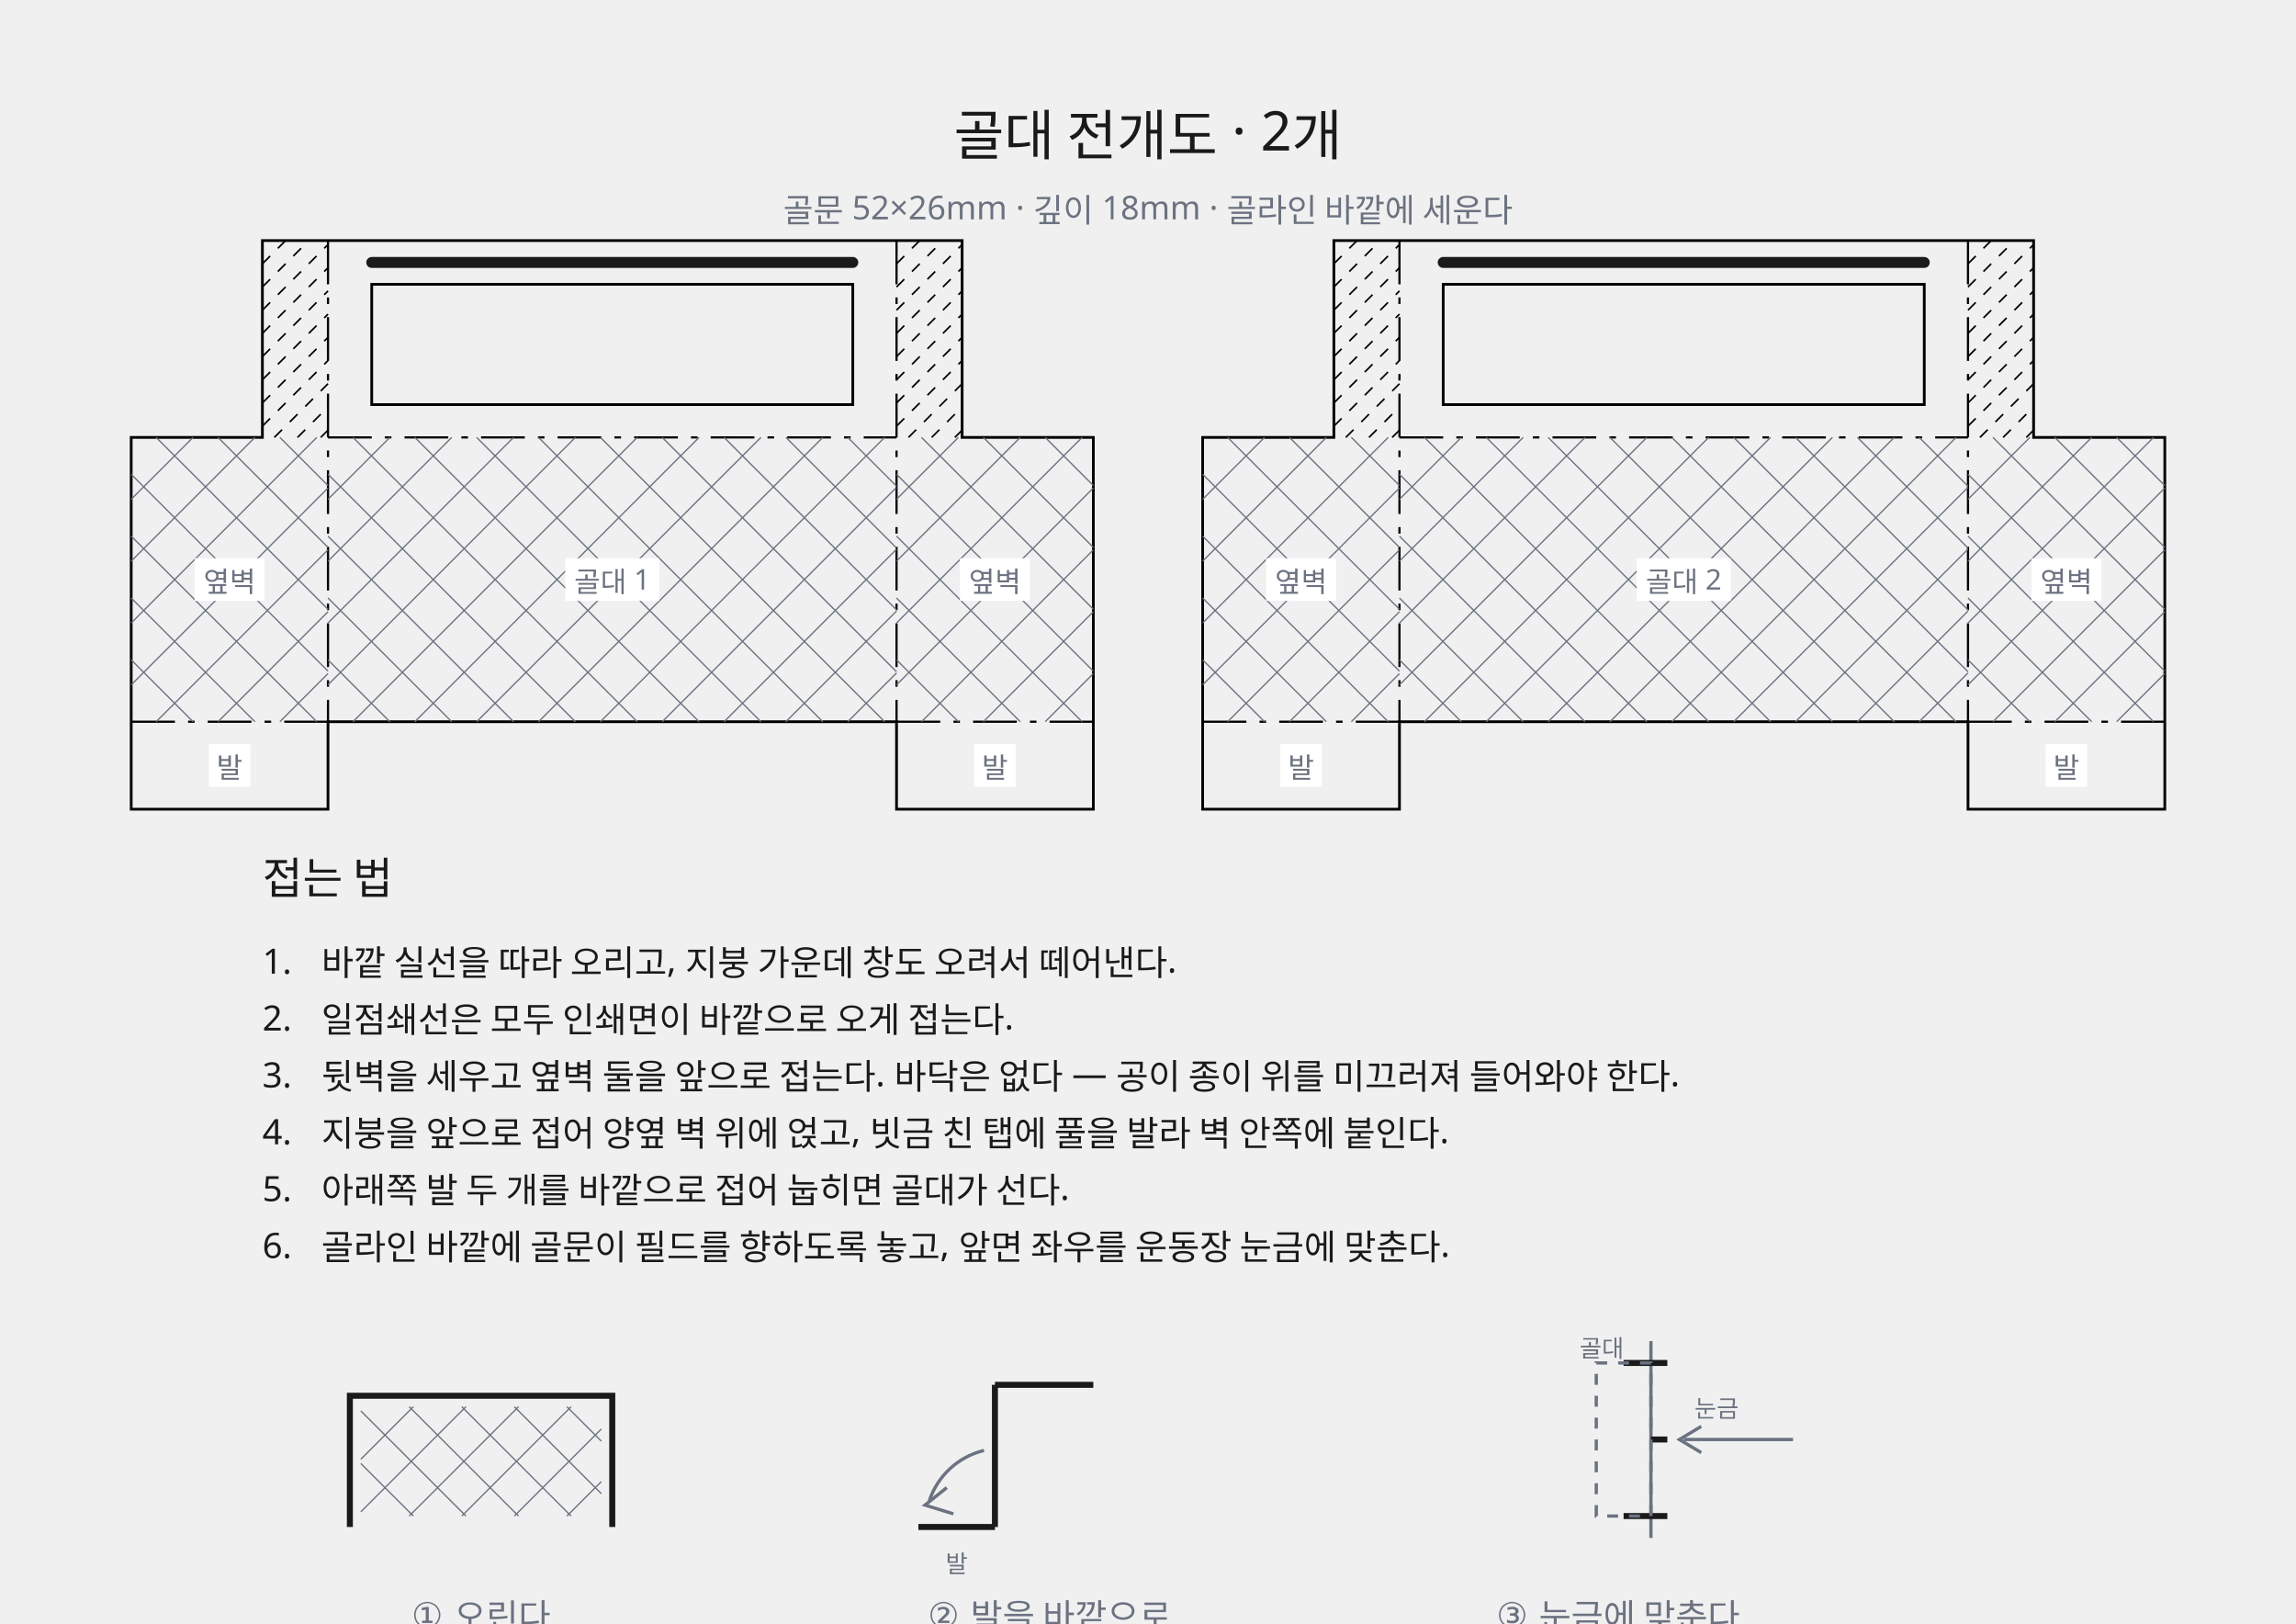
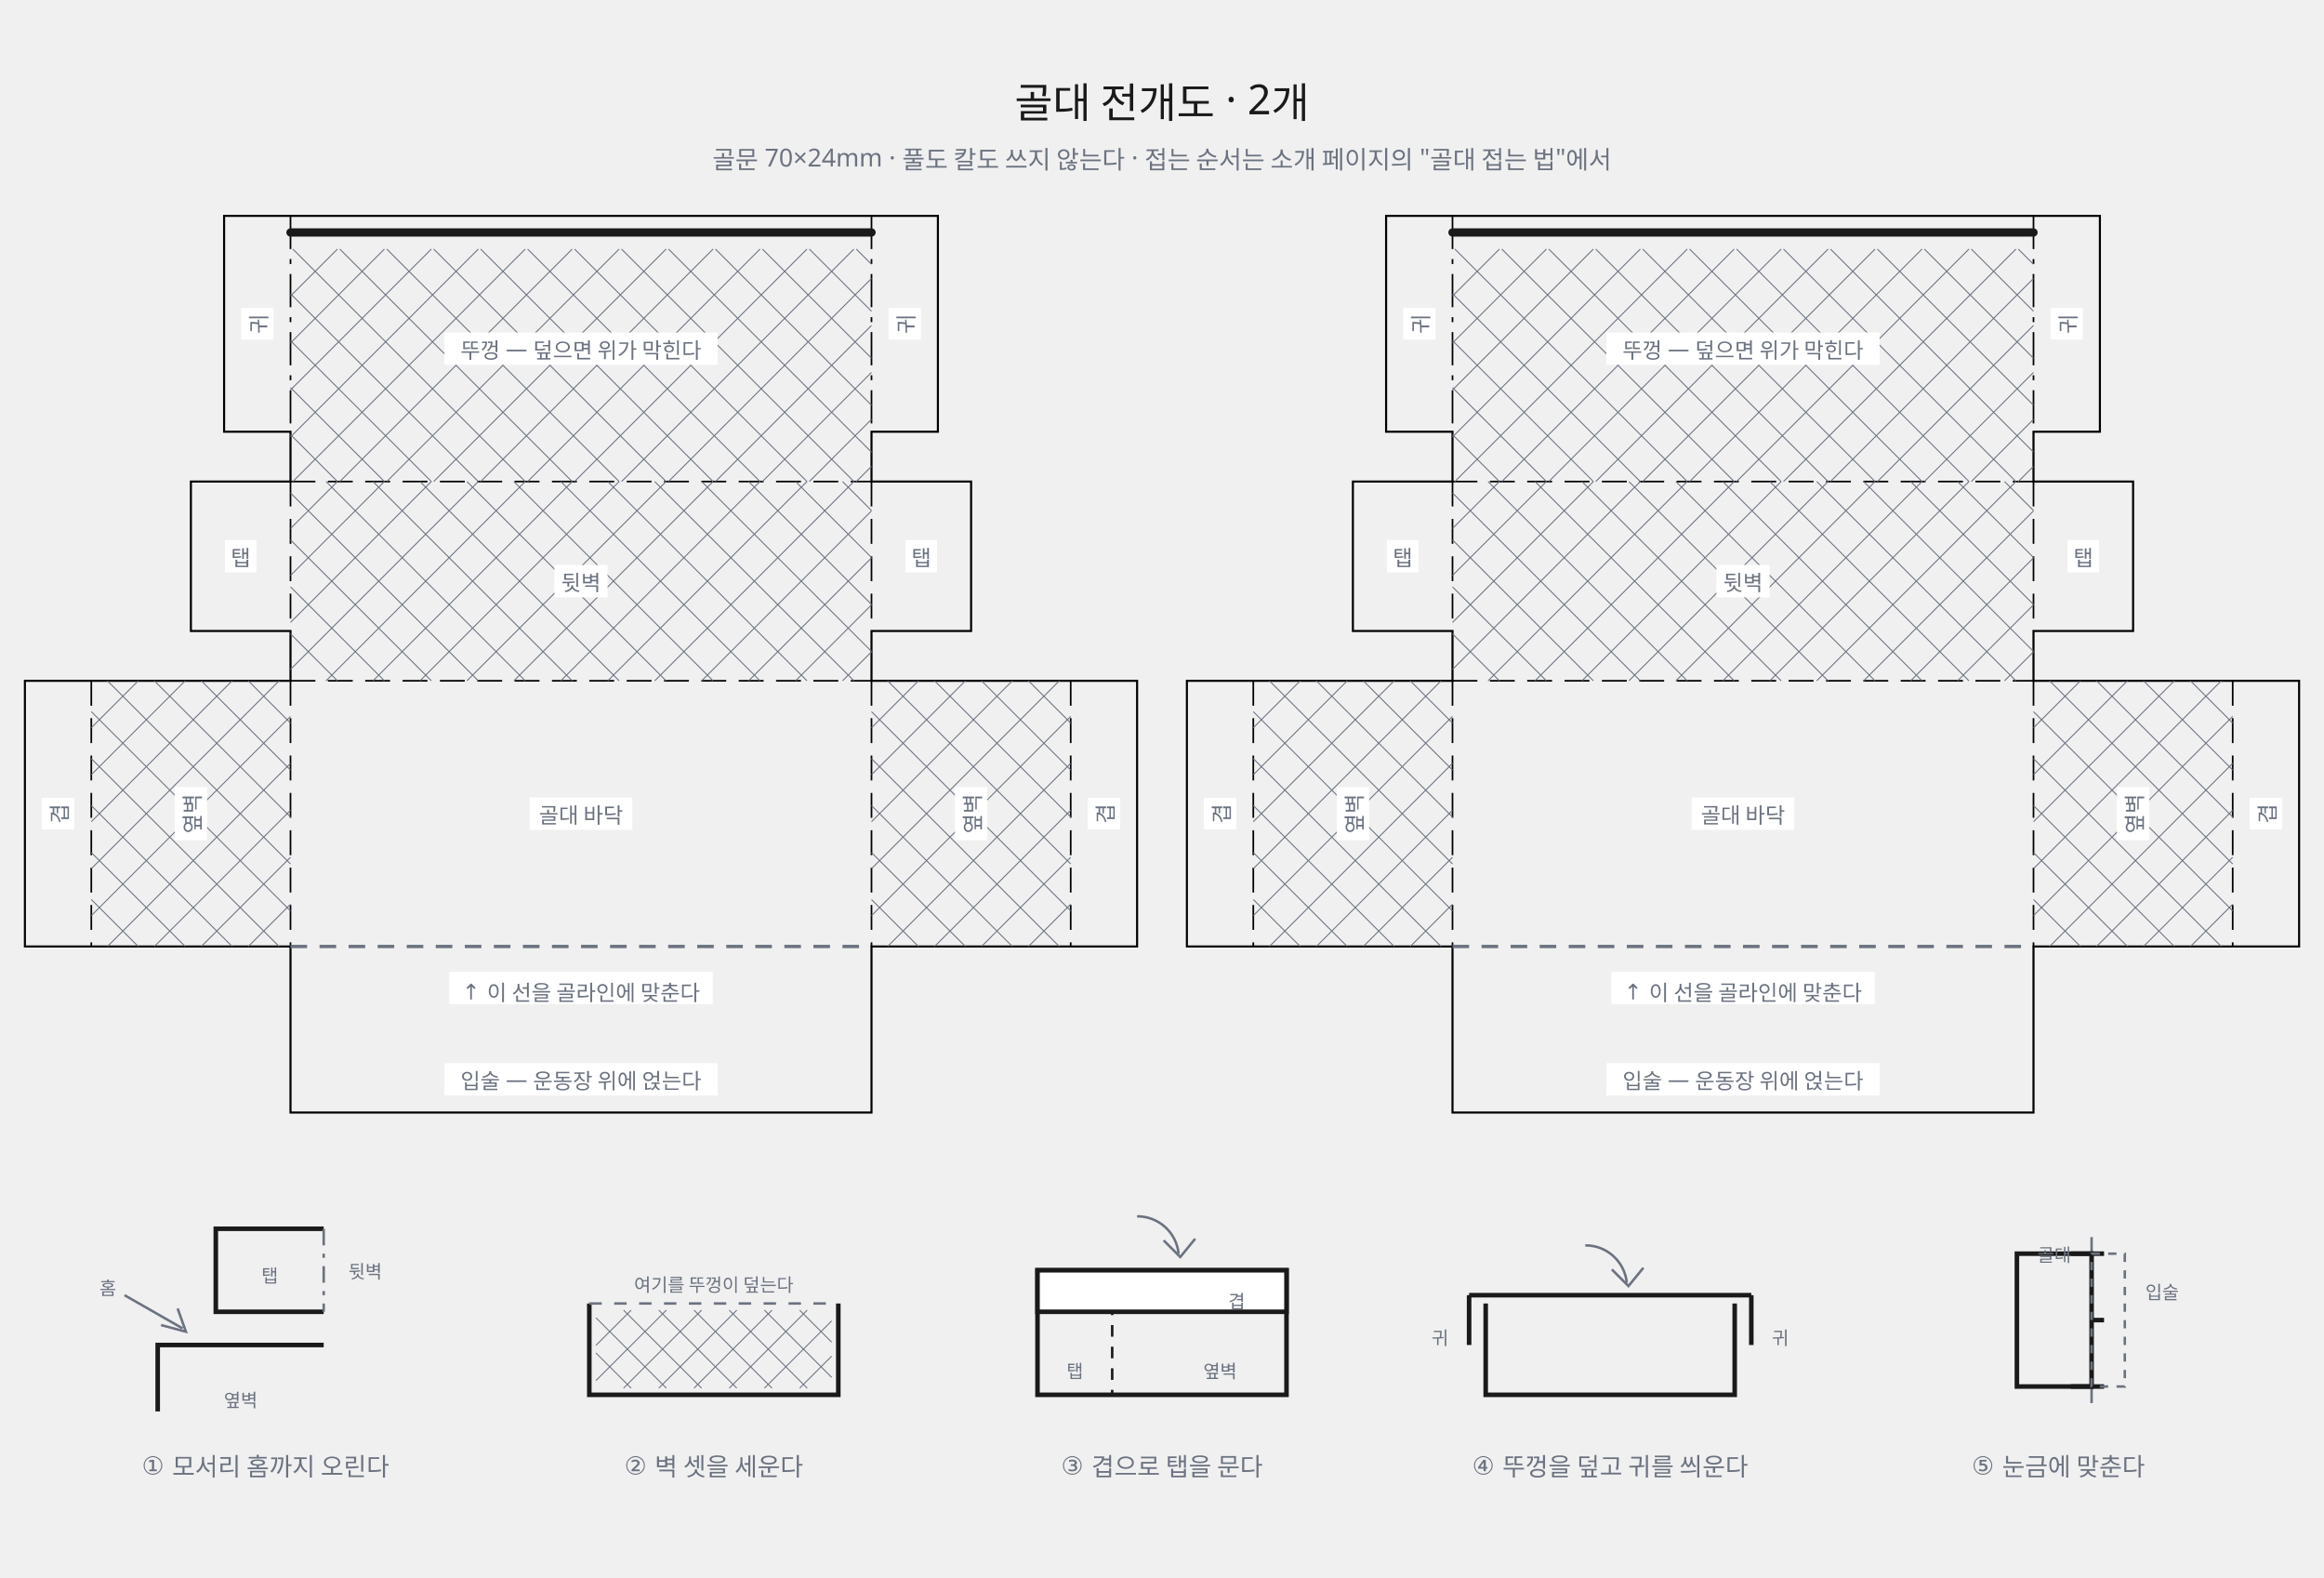
- <svg xmlns="http://www.w3.org/2000/svg" width="210mm" height="148.5mm" viewBox="0 0 210 148.5" font-family="Noto Sans KR">
+ <svg xmlns="http://www.w3.org/2000/svg" width="280mm" height="190mm" viewBox="0 0 280 190" font-family="Noto Sans KR">
  <g id="pc-cut" fill="none" stroke="#000000" stroke-width="0.25" stroke-linecap="butt">
-     <path d="M 24 22 H 88 V 40 H 100 V 74 H 82 V 66 H 30 V 74 H 12 V 40 H 24 Z" />
-     <path d="M 122 22 H 186 V 40 H 198 V 74 H 180 V 66 H 128 V 74 H 110 V 40 H 122 Z" />
-     <rect x="34" y="26" width="44" height="11" />
-     <rect x="132" y="26" width="44" height="11" />
+     <path d="M 27 26 H 113 V 52 H 105 V 58 H 117 V 76 H 105 V 82 H 137 V 114 H 105 V 134 H 35 V 114 H 3 V 82 H 35 V 76 H 23 V 58 H 35 V 52 H 27 Z" />
+     <path d="M 167 26 H 253 V 52 H 245 V 58 H 257 V 76 H 245 V 82 H 277 V 114 H 245 V 134 H 175 V 114 H 143 V 82 H 175 V 76 H 163 V 58 H 175 V 52 H 167 Z" />
+   </g>
+   <g id="pc-fold-valley" fill="none" stroke="#000000" stroke-width="0.2" stroke-dasharray="3 1.5" stroke-linecap="butt">
+     <line x1="35" y1="58" x2="105" y2="58" />
+     <line x1="35" y1="82" x2="105" y2="82" />
+     <line x1="35" y1="82" x2="35" y2="114" />
+     <line x1="105" y1="82" x2="105" y2="114" />
+     <line x1="11" y1="82" x2="11" y2="114" />
+     <line x1="129" y1="82" x2="129" y2="114" />
+     <line x1="35" y1="58" x2="35" y2="76" />
+     <line x1="105" y1="58" x2="105" y2="76" />
+     <line x1="175" y1="58" x2="245" y2="58" />
+     <line x1="175" y1="82" x2="245" y2="82" />
+     <line x1="175" y1="82" x2="175" y2="114" />
+     <line x1="245" y1="82" x2="245" y2="114" />
+     <line x1="151" y1="82" x2="151" y2="114" />
+     <line x1="269" y1="82" x2="269" y2="114" />
+     <line x1="175" y1="58" x2="175" y2="76" />
+     <line x1="245" y1="58" x2="245" y2="76" />
  </g>
  <g id="pc-fold-mountain" fill="none" stroke="#000000" stroke-width="0.2" stroke-dasharray="4 1.2 0.6 1.2" stroke-linecap="butt">
-     <line x1="30" y1="22" x2="30" y2="66" />
-     <line x1="82" y1="22" x2="82" y2="66" />
-     <line x1="30" y1="40" x2="82" y2="40" />
-     <line x1="12" y1="66" x2="30" y2="66" />
-     <line x1="82" y1="66" x2="100" y2="66" />
-     <line x1="128" y1="22" x2="128" y2="66" />
-     <line x1="180" y1="22" x2="180" y2="66" />
-     <line x1="128" y1="40" x2="180" y2="40" />
-     <line x1="110" y1="66" x2="128" y2="66" />
-     <line x1="180" y1="66" x2="198" y2="66" />
-   </g>
-   <g id="pc-glue" fill="none" stroke="#000000" stroke-width="0.15" stroke-dasharray="1 1" stroke-linecap="butt">
-     <line x1="24" y1="24.121" x2="26.121" y2="22" />
-     <line x1="24" y1="26.243" x2="28.243" y2="22" />
-     <line x1="24" y1="28.364" x2="30" y2="22.364" />
-     <line x1="24" y1="30.485" x2="30" y2="24.485" />
-     <line x1="24" y1="32.607" x2="30" y2="26.607" />
-     <line x1="24" y1="34.728" x2="30" y2="28.728" />
-     <line x1="24" y1="36.849" x2="30" y2="30.849" />
-     <line x1="24" y1="38.971" x2="30" y2="32.971" />
-     <line x1="25.092" y1="40" x2="30" y2="35.092" />
-     <line x1="27.213" y1="40" x2="30" y2="37.213" />
-     <line x1="29.335" y1="40" x2="30" y2="39.335" />
-     <line x1="82" y1="24.121" x2="84.121" y2="22" />
-     <line x1="82" y1="26.243" x2="86.243" y2="22" />
-     <line x1="82" y1="28.364" x2="88" y2="22.364" />
-     <line x1="82" y1="30.485" x2="88" y2="24.485" />
-     <line x1="82" y1="32.607" x2="88" y2="26.607" />
-     <line x1="82" y1="34.728" x2="88" y2="28.728" />
-     <line x1="82" y1="36.849" x2="88" y2="30.849" />
-     <line x1="82" y1="38.971" x2="88" y2="32.971" />
-     <line x1="83.092" y1="40" x2="88" y2="35.092" />
-     <line x1="85.213" y1="40" x2="88" y2="37.213" />
-     <line x1="87.335" y1="40" x2="88" y2="39.335" />
-     <line x1="122" y1="24.121" x2="124.121" y2="22" />
-     <line x1="122" y1="26.243" x2="126.243" y2="22" />
-     <line x1="122" y1="28.364" x2="128" y2="22.364" />
-     <line x1="122" y1="30.485" x2="128" y2="24.485" />
-     <line x1="122" y1="32.607" x2="128" y2="26.607" />
-     <line x1="122" y1="34.728" x2="128" y2="28.728" />
-     <line x1="122" y1="36.849" x2="128" y2="30.849" />
-     <line x1="122" y1="38.971" x2="128" y2="32.971" />
-     <line x1="123.092" y1="40" x2="128" y2="35.092" />
-     <line x1="125.213" y1="40" x2="128" y2="37.213" />
-     <line x1="127.335" y1="40" x2="128" y2="39.335" />
-     <line x1="180" y1="24.121" x2="182.121" y2="22" />
-     <line x1="180" y1="26.243" x2="184.243" y2="22" />
-     <line x1="180" y1="28.364" x2="186" y2="22.364" />
-     <line x1="180" y1="30.485" x2="186" y2="24.485" />
-     <line x1="180" y1="32.607" x2="186" y2="26.607" />
-     <line x1="180" y1="34.728" x2="186" y2="28.728" />
-     <line x1="180" y1="36.849" x2="186" y2="30.849" />
-     <line x1="180" y1="38.971" x2="186" y2="32.971" />
-     <line x1="181.092" y1="40" x2="186" y2="35.092" />
-     <line x1="183.213" y1="40" x2="186" y2="37.213" />
-     <line x1="185.335" y1="40" x2="186" y2="39.335" />
+     <line x1="35" y1="26" x2="35" y2="52" />
+     <line x1="105" y1="26" x2="105" y2="52" />
+     <line x1="175" y1="26" x2="175" y2="52" />
+     <line x1="245" y1="26" x2="245" y2="52" />
  </g>
  <g id="pc-art" fill="#1a1a1a" stroke="none">
-     <text x="105" y="12" font-size="5" dominant-baseline="central" text-anchor="middle">골대 전개도 · 2개</text>
-     <text x="105" y="19" font-size="3" dominant-baseline="central" fill="#6b7280" text-anchor="middle">골문 52×26mm · 깊이 18mm · 골라인 바깥에 세운다</text>
+     <text x="140" y="12" font-size="5" dominant-baseline="central" text-anchor="middle">골대 전개도 · 2개</text>
+     <text x="140" y="19" font-size="3" dominant-baseline="central" fill="#6b7280" text-anchor="middle">골문 70×24mm · 풀도 칼도 쓰지 않는다 · 접는 순서는 소개 페이지의 "골대 접는 법"에서</text>
    <g stroke="#6b7280" stroke-width="0.12" fill="none">
-       <line x1="30" y1="45.657" x2="35.657" y2="40" />
-       <line x1="30" y1="51.314" x2="41.314" y2="40" />
-       <line x1="30" y1="56.971" x2="46.971" y2="40" />
-       <line x1="30" y1="62.627" x2="52.627" y2="40" />
-       <line x1="32.284" y1="66" x2="58.284" y2="40" />
-       <line x1="37.941" y1="66" x2="63.941" y2="40" />
-       <line x1="43.598" y1="66" x2="69.598" y2="40" />
-       <line x1="49.255" y1="66" x2="75.255" y2="40" />
-       <line x1="54.912" y1="66" x2="80.912" y2="40" />
-       <line x1="60.569" y1="66" x2="82" y2="44.569" />
-       <line x1="66.225" y1="66" x2="82" y2="50.225" />
-       <line x1="71.882" y1="66" x2="82" y2="55.882" />
-       <line x1="77.539" y1="66" x2="82" y2="61.539" />
-       <line x1="30" y1="60.343" x2="35.657" y2="66" />
-       <line x1="30" y1="54.686" x2="41.314" y2="66" />
-       <line x1="30" y1="49.029" x2="46.971" y2="66" />
-       <line x1="30" y1="43.373" x2="52.627" y2="66" />
-       <line x1="32.284" y1="40" x2="58.284" y2="66" />
-       <line x1="37.941" y1="40" x2="63.941" y2="66" />
-       <line x1="43.598" y1="40" x2="69.598" y2="66" />
-       <line x1="49.255" y1="40" x2="75.255" y2="66" />
-       <line x1="54.912" y1="40" x2="80.912" y2="66" />
-       <line x1="60.569" y1="40" x2="82" y2="61.431" />
-       <line x1="66.225" y1="40" x2="82" y2="55.775" />
-       <line x1="71.882" y1="40" x2="82" y2="50.118" />
-       <line x1="77.539" y1="40" x2="82" y2="44.461" />
-       <line x1="12" y1="45.657" x2="17.657" y2="40" />
-       <line x1="12" y1="51.314" x2="23.314" y2="40" />
-       <line x1="12" y1="56.971" x2="28.971" y2="40" />
-       <line x1="12" y1="62.627" x2="30" y2="44.627" />
-       <line x1="14.284" y1="66" x2="30" y2="50.284" />
-       <line x1="19.941" y1="66" x2="30" y2="55.941" />
-       <line x1="25.598" y1="66" x2="30" y2="61.598" />
-       <line x1="12" y1="60.343" x2="17.657" y2="66" />
-       <line x1="12" y1="54.686" x2="23.314" y2="66" />
-       <line x1="12" y1="49.029" x2="28.971" y2="66" />
-       <line x1="12" y1="43.373" x2="30" y2="61.373" />
-       <line x1="14.284" y1="40" x2="30" y2="55.716" />
-       <line x1="19.941" y1="40" x2="30" y2="50.059" />
-       <line x1="25.598" y1="40" x2="30" y2="44.402" />
-       <line x1="82" y1="45.657" x2="87.657" y2="40" />
-       <line x1="82" y1="51.314" x2="93.314" y2="40" />
-       <line x1="82" y1="56.971" x2="98.971" y2="40" />
-       <line x1="82" y1="62.627" x2="100" y2="44.627" />
-       <line x1="84.284" y1="66" x2="100" y2="50.284" />
-       <line x1="89.941" y1="66" x2="100" y2="55.941" />
-       <line x1="95.598" y1="66" x2="100" y2="61.598" />
-       <line x1="82" y1="60.343" x2="87.657" y2="66" />
-       <line x1="82" y1="54.686" x2="93.314" y2="66" />
-       <line x1="82" y1="49.029" x2="98.971" y2="66" />
-       <line x1="82" y1="43.373" x2="100" y2="61.373" />
-       <line x1="84.284" y1="40" x2="100" y2="55.716" />
-       <line x1="89.941" y1="40" x2="100" y2="50.059" />
-       <line x1="95.598" y1="40" x2="100" y2="44.402" />
+       <line x1="35" y1="35.657" x2="40.657" y2="30" />
+       <line x1="35" y1="41.314" x2="46.314" y2="30" />
+       <line x1="35" y1="46.971" x2="51.971" y2="30" />
+       <line x1="35" y1="52.627" x2="57.627" y2="30" />
+       <line x1="35.284" y1="58" x2="63.284" y2="30" />
+       <line x1="40.941" y1="58" x2="68.941" y2="30" />
+       <line x1="46.598" y1="58" x2="74.598" y2="30" />
+       <line x1="52.255" y1="58" x2="80.255" y2="30" />
+       <line x1="57.912" y1="58" x2="85.912" y2="30" />
+       <line x1="63.569" y1="58" x2="91.569" y2="30" />
+       <line x1="69.225" y1="58" x2="97.225" y2="30" />
+       <line x1="74.882" y1="58" x2="102.882" y2="30" />
+       <line x1="80.539" y1="58" x2="105" y2="33.539" />
+       <line x1="86.196" y1="58" x2="105" y2="39.196" />
+       <line x1="91.853" y1="58" x2="105" y2="44.853" />
+       <line x1="97.51" y1="58" x2="105" y2="50.51" />
+       <line x1="103.167" y1="58" x2="105" y2="56.167" />
+       <line x1="35" y1="52.343" x2="40.657" y2="58" />
+       <line x1="35" y1="46.686" x2="46.314" y2="58" />
+       <line x1="35" y1="41.029" x2="51.971" y2="58" />
+       <line x1="35" y1="35.373" x2="57.627" y2="58" />
+       <line x1="35.284" y1="30" x2="63.284" y2="58" />
+       <line x1="40.941" y1="30" x2="68.941" y2="58" />
+       <line x1="46.598" y1="30" x2="74.598" y2="58" />
+       <line x1="52.255" y1="30" x2="80.255" y2="58" />
+       <line x1="57.912" y1="30" x2="85.912" y2="58" />
+       <line x1="63.569" y1="30" x2="91.569" y2="58" />
+       <line x1="69.225" y1="30" x2="97.225" y2="58" />
+       <line x1="74.882" y1="30" x2="102.882" y2="58" />
+       <line x1="80.539" y1="30" x2="105" y2="54.461" />
+       <line x1="86.196" y1="30" x2="105" y2="48.804" />
+       <line x1="91.853" y1="30" x2="105" y2="43.147" />
+       <line x1="97.51" y1="30" x2="105" y2="37.49" />
+       <line x1="103.167" y1="30" x2="105" y2="31.833" />
+       <line x1="35" y1="63.657" x2="40.657" y2="58" />
+       <line x1="35" y1="69.314" x2="46.314" y2="58" />
+       <line x1="35" y1="74.971" x2="51.971" y2="58" />
+       <line x1="35" y1="80.627" x2="57.627" y2="58" />
+       <line x1="39.284" y1="82" x2="63.284" y2="58" />
+       <line x1="44.941" y1="82" x2="68.941" y2="58" />
+       <line x1="50.598" y1="82" x2="74.598" y2="58" />
+       <line x1="56.255" y1="82" x2="80.255" y2="58" />
+       <line x1="61.912" y1="82" x2="85.912" y2="58" />
+       <line x1="67.569" y1="82" x2="91.569" y2="58" />
+       <line x1="73.225" y1="82" x2="97.225" y2="58" />
+       <line x1="78.882" y1="82" x2="102.882" y2="58" />
+       <line x1="84.539" y1="82" x2="105" y2="61.539" />
+       <line x1="90.196" y1="82" x2="105" y2="67.196" />
+       <line x1="95.853" y1="82" x2="105" y2="72.853" />
+       <line x1="101.51" y1="82" x2="105" y2="78.51" />
+       <line x1="35" y1="76.343" x2="40.657" y2="82" />
+       <line x1="35" y1="70.686" x2="46.314" y2="82" />
+       <line x1="35" y1="65.029" x2="51.971" y2="82" />
+       <line x1="35" y1="59.373" x2="57.627" y2="82" />
+       <line x1="39.284" y1="58" x2="63.284" y2="82" />
+       <line x1="44.941" y1="58" x2="68.941" y2="82" />
+       <line x1="50.598" y1="58" x2="74.598" y2="82" />
+       <line x1="56.255" y1="58" x2="80.255" y2="82" />
+       <line x1="61.912" y1="58" x2="85.912" y2="82" />
+       <line x1="67.569" y1="58" x2="91.569" y2="82" />
+       <line x1="73.225" y1="58" x2="97.225" y2="82" />
+       <line x1="78.882" y1="58" x2="102.882" y2="82" />
+       <line x1="84.539" y1="58" x2="105" y2="78.461" />
+       <line x1="90.196" y1="58" x2="105" y2="72.804" />
+       <line x1="95.853" y1="58" x2="105" y2="67.147" />
+       <line x1="101.51" y1="58" x2="105" y2="61.49" />
+       <line x1="11" y1="87.657" x2="16.657" y2="82" />
+       <line x1="11" y1="93.314" x2="22.314" y2="82" />
+       <line x1="11" y1="98.971" x2="27.971" y2="82" />
+       <line x1="11" y1="104.627" x2="33.627" y2="82" />
+       <line x1="11" y1="110.284" x2="35" y2="86.284" />
+       <line x1="12.941" y1="114" x2="35" y2="91.941" />
+       <line x1="18.598" y1="114" x2="35" y2="97.598" />
+       <line x1="24.255" y1="114" x2="35" y2="103.255" />
+       <line x1="29.912" y1="114" x2="35" y2="108.912" />
+       <line x1="11" y1="108.343" x2="16.657" y2="114" />
+       <line x1="11" y1="102.686" x2="22.314" y2="114" />
+       <line x1="11" y1="97.029" x2="27.971" y2="114" />
+       <line x1="11" y1="91.373" x2="33.627" y2="114" />
+       <line x1="11" y1="85.716" x2="35" y2="109.716" />
+       <line x1="12.941" y1="82" x2="35" y2="104.059" />
+       <line x1="18.598" y1="82" x2="35" y2="98.402" />
+       <line x1="24.255" y1="82" x2="35" y2="92.745" />
+       <line x1="29.912" y1="82" x2="35" y2="87.088" />
+       <line x1="105" y1="87.657" x2="110.657" y2="82" />
+       <line x1="105" y1="93.314" x2="116.314" y2="82" />
+       <line x1="105" y1="98.971" x2="121.971" y2="82" />
+       <line x1="105" y1="104.627" x2="127.627" y2="82" />
+       <line x1="105" y1="110.284" x2="129" y2="86.284" />
+       <line x1="106.941" y1="114" x2="129" y2="91.941" />
+       <line x1="112.598" y1="114" x2="129" y2="97.598" />
+       <line x1="118.255" y1="114" x2="129" y2="103.255" />
+       <line x1="123.912" y1="114" x2="129" y2="108.912" />
+       <line x1="105" y1="108.343" x2="110.657" y2="114" />
+       <line x1="105" y1="102.686" x2="116.314" y2="114" />
+       <line x1="105" y1="97.029" x2="121.971" y2="114" />
+       <line x1="105" y1="91.373" x2="127.627" y2="114" />
+       <line x1="105" y1="85.716" x2="129" y2="109.716" />
+       <line x1="106.941" y1="82" x2="129" y2="104.059" />
+       <line x1="112.598" y1="82" x2="129" y2="98.402" />
+       <line x1="118.255" y1="82" x2="129" y2="92.745" />
+       <line x1="123.912" y1="82" x2="129" y2="87.088" />
    </g>
    <g stroke="#6b7280" stroke-width="0.12" fill="none">
-       <line x1="128" y1="45.657" x2="133.657" y2="40" />
-       <line x1="128" y1="51.314" x2="139.314" y2="40" />
-       <line x1="128" y1="56.971" x2="144.971" y2="40" />
-       <line x1="128" y1="62.627" x2="150.627" y2="40" />
-       <line x1="130.284" y1="66" x2="156.284" y2="40" />
-       <line x1="135.941" y1="66" x2="161.941" y2="40" />
-       <line x1="141.598" y1="66" x2="167.598" y2="40" />
-       <line x1="147.255" y1="66" x2="173.255" y2="40" />
-       <line x1="152.912" y1="66" x2="178.912" y2="40" />
-       <line x1="158.569" y1="66" x2="180" y2="44.569" />
-       <line x1="164.225" y1="66" x2="180" y2="50.225" />
-       <line x1="169.882" y1="66" x2="180" y2="55.882" />
-       <line x1="175.539" y1="66" x2="180" y2="61.539" />
-       <line x1="128" y1="60.343" x2="133.657" y2="66" />
-       <line x1="128" y1="54.686" x2="139.314" y2="66" />
-       <line x1="128" y1="49.029" x2="144.971" y2="66" />
-       <line x1="128" y1="43.373" x2="150.627" y2="66" />
-       <line x1="130.284" y1="40" x2="156.284" y2="66" />
-       <line x1="135.941" y1="40" x2="161.941" y2="66" />
-       <line x1="141.598" y1="40" x2="167.598" y2="66" />
-       <line x1="147.255" y1="40" x2="173.255" y2="66" />
-       <line x1="152.912" y1="40" x2="178.912" y2="66" />
-       <line x1="158.569" y1="40" x2="180" y2="61.431" />
-       <line x1="164.225" y1="40" x2="180" y2="55.775" />
-       <line x1="169.882" y1="40" x2="180" y2="50.118" />
-       <line x1="175.539" y1="40" x2="180" y2="44.461" />
-       <line x1="110" y1="45.657" x2="115.657" y2="40" />
-       <line x1="110" y1="51.314" x2="121.314" y2="40" />
-       <line x1="110" y1="56.971" x2="126.971" y2="40" />
-       <line x1="110" y1="62.627" x2="128" y2="44.627" />
-       <line x1="112.284" y1="66" x2="128" y2="50.284" />
-       <line x1="117.941" y1="66" x2="128" y2="55.941" />
-       <line x1="123.598" y1="66" x2="128" y2="61.598" />
-       <line x1="110" y1="60.343" x2="115.657" y2="66" />
-       <line x1="110" y1="54.686" x2="121.314" y2="66" />
-       <line x1="110" y1="49.029" x2="126.971" y2="66" />
-       <line x1="110" y1="43.373" x2="128" y2="61.373" />
-       <line x1="112.284" y1="40" x2="128" y2="55.716" />
-       <line x1="117.941" y1="40" x2="128" y2="50.059" />
-       <line x1="123.598" y1="40" x2="128" y2="44.402" />
-       <line x1="180" y1="45.657" x2="185.657" y2="40" />
-       <line x1="180" y1="51.314" x2="191.314" y2="40" />
-       <line x1="180" y1="56.971" x2="196.971" y2="40" />
-       <line x1="180" y1="62.627" x2="198" y2="44.627" />
-       <line x1="182.284" y1="66" x2="198" y2="50.284" />
-       <line x1="187.941" y1="66" x2="198" y2="55.941" />
-       <line x1="193.598" y1="66" x2="198" y2="61.598" />
-       <line x1="180" y1="60.343" x2="185.657" y2="66" />
-       <line x1="180" y1="54.686" x2="191.314" y2="66" />
-       <line x1="180" y1="49.029" x2="196.971" y2="66" />
-       <line x1="180" y1="43.373" x2="198" y2="61.373" />
-       <line x1="182.284" y1="40" x2="198" y2="55.716" />
-       <line x1="187.941" y1="40" x2="198" y2="50.059" />
-       <line x1="193.598" y1="40" x2="198" y2="44.402" />
+       <line x1="175" y1="35.657" x2="180.657" y2="30" />
+       <line x1="175" y1="41.314" x2="186.314" y2="30" />
+       <line x1="175" y1="46.971" x2="191.971" y2="30" />
+       <line x1="175" y1="52.627" x2="197.627" y2="30" />
+       <line x1="175.284" y1="58" x2="203.284" y2="30" />
+       <line x1="180.941" y1="58" x2="208.941" y2="30" />
+       <line x1="186.598" y1="58" x2="214.598" y2="30" />
+       <line x1="192.255" y1="58" x2="220.255" y2="30" />
+       <line x1="197.912" y1="58" x2="225.912" y2="30" />
+       <line x1="203.569" y1="58" x2="231.569" y2="30" />
+       <line x1="209.225" y1="58" x2="237.225" y2="30" />
+       <line x1="214.882" y1="58" x2="242.882" y2="30" />
+       <line x1="220.539" y1="58" x2="245" y2="33.539" />
+       <line x1="226.196" y1="58" x2="245" y2="39.196" />
+       <line x1="231.853" y1="58" x2="245" y2="44.853" />
+       <line x1="237.51" y1="58" x2="245" y2="50.51" />
+       <line x1="243.167" y1="58" x2="245" y2="56.167" />
+       <line x1="175" y1="52.343" x2="180.657" y2="58" />
+       <line x1="175" y1="46.686" x2="186.314" y2="58" />
+       <line x1="175" y1="41.029" x2="191.971" y2="58" />
+       <line x1="175" y1="35.373" x2="197.627" y2="58" />
+       <line x1="175.284" y1="30" x2="203.284" y2="58" />
+       <line x1="180.941" y1="30" x2="208.941" y2="58" />
+       <line x1="186.598" y1="30" x2="214.598" y2="58" />
+       <line x1="192.255" y1="30" x2="220.255" y2="58" />
+       <line x1="197.912" y1="30" x2="225.912" y2="58" />
+       <line x1="203.569" y1="30" x2="231.569" y2="58" />
+       <line x1="209.225" y1="30" x2="237.225" y2="58" />
+       <line x1="214.882" y1="30" x2="242.882" y2="58" />
+       <line x1="220.539" y1="30" x2="245" y2="54.461" />
+       <line x1="226.196" y1="30" x2="245" y2="48.804" />
+       <line x1="231.853" y1="30" x2="245" y2="43.147" />
+       <line x1="237.51" y1="30" x2="245" y2="37.49" />
+       <line x1="243.167" y1="30" x2="245" y2="31.833" />
+       <line x1="175" y1="63.657" x2="180.657" y2="58" />
+       <line x1="175" y1="69.314" x2="186.314" y2="58" />
+       <line x1="175" y1="74.971" x2="191.971" y2="58" />
+       <line x1="175" y1="80.627" x2="197.627" y2="58" />
+       <line x1="179.284" y1="82" x2="203.284" y2="58" />
+       <line x1="184.941" y1="82" x2="208.941" y2="58" />
+       <line x1="190.598" y1="82" x2="214.598" y2="58" />
+       <line x1="196.255" y1="82" x2="220.255" y2="58" />
+       <line x1="201.912" y1="82" x2="225.912" y2="58" />
+       <line x1="207.569" y1="82" x2="231.569" y2="58" />
+       <line x1="213.225" y1="82" x2="237.225" y2="58" />
+       <line x1="218.882" y1="82" x2="242.882" y2="58" />
+       <line x1="224.539" y1="82" x2="245" y2="61.539" />
+       <line x1="230.196" y1="82" x2="245" y2="67.196" />
+       <line x1="235.853" y1="82" x2="245" y2="72.853" />
+       <line x1="241.51" y1="82" x2="245" y2="78.51" />
+       <line x1="175" y1="76.343" x2="180.657" y2="82" />
+       <line x1="175" y1="70.686" x2="186.314" y2="82" />
+       <line x1="175" y1="65.029" x2="191.971" y2="82" />
+       <line x1="175" y1="59.373" x2="197.627" y2="82" />
+       <line x1="179.284" y1="58" x2="203.284" y2="82" />
+       <line x1="184.941" y1="58" x2="208.941" y2="82" />
+       <line x1="190.598" y1="58" x2="214.598" y2="82" />
+       <line x1="196.255" y1="58" x2="220.255" y2="82" />
+       <line x1="201.912" y1="58" x2="225.912" y2="82" />
+       <line x1="207.569" y1="58" x2="231.569" y2="82" />
+       <line x1="213.225" y1="58" x2="237.225" y2="82" />
+       <line x1="218.882" y1="58" x2="242.882" y2="82" />
+       <line x1="224.539" y1="58" x2="245" y2="78.461" />
+       <line x1="230.196" y1="58" x2="245" y2="72.804" />
+       <line x1="235.853" y1="58" x2="245" y2="67.147" />
+       <line x1="241.51" y1="58" x2="245" y2="61.49" />
+       <line x1="151" y1="87.657" x2="156.657" y2="82" />
+       <line x1="151" y1="93.314" x2="162.314" y2="82" />
+       <line x1="151" y1="98.971" x2="167.971" y2="82" />
+       <line x1="151" y1="104.627" x2="173.627" y2="82" />
+       <line x1="151" y1="110.284" x2="175" y2="86.284" />
+       <line x1="152.941" y1="114" x2="175" y2="91.941" />
+       <line x1="158.598" y1="114" x2="175" y2="97.598" />
+       <line x1="164.255" y1="114" x2="175" y2="103.255" />
+       <line x1="169.912" y1="114" x2="175" y2="108.912" />
+       <line x1="151" y1="108.343" x2="156.657" y2="114" />
+       <line x1="151" y1="102.686" x2="162.314" y2="114" />
+       <line x1="151" y1="97.029" x2="167.971" y2="114" />
+       <line x1="151" y1="91.373" x2="173.627" y2="114" />
+       <line x1="151" y1="85.716" x2="175" y2="109.716" />
+       <line x1="152.941" y1="82" x2="175" y2="104.059" />
+       <line x1="158.598" y1="82" x2="175" y2="98.402" />
+       <line x1="164.255" y1="82" x2="175" y2="92.745" />
+       <line x1="169.912" y1="82" x2="175" y2="87.088" />
+       <line x1="245" y1="87.657" x2="250.657" y2="82" />
+       <line x1="245" y1="93.314" x2="256.314" y2="82" />
+       <line x1="245" y1="98.971" x2="261.971" y2="82" />
+       <line x1="245" y1="104.627" x2="267.627" y2="82" />
+       <line x1="245" y1="110.284" x2="269" y2="86.284" />
+       <line x1="246.941" y1="114" x2="269" y2="91.941" />
+       <line x1="252.598" y1="114" x2="269" y2="97.598" />
+       <line x1="258.255" y1="114" x2="269" y2="103.255" />
+       <line x1="263.912" y1="114" x2="269" y2="108.912" />
+       <line x1="245" y1="108.343" x2="250.657" y2="114" />
+       <line x1="245" y1="102.686" x2="256.314" y2="114" />
+       <line x1="245" y1="97.029" x2="261.971" y2="114" />
+       <line x1="245" y1="91.373" x2="267.627" y2="114" />
+       <line x1="245" y1="85.716" x2="269" y2="109.716" />
+       <line x1="246.941" y1="82" x2="269" y2="104.059" />
+       <line x1="252.598" y1="82" x2="269" y2="98.402" />
+       <line x1="258.255" y1="82" x2="269" y2="92.745" />
+       <line x1="263.912" y1="82" x2="269" y2="87.088" />
    </g>
-     <line x1="34" y1="24" x2="78" y2="24" stroke="#1a1a1a" stroke-width="1" stroke-linecap="round" />
-     <line x1="132" y1="24" x2="176" y2="24" stroke="#1a1a1a" stroke-width="1" stroke-linecap="round" />
-     <rect x="51.695" y="51.05" width="8.61" height="3.9" fill="#ffffff" stroke="none" />
-     <text x="56" y="53" font-size="2.6" dominant-baseline="central" fill="#6b7280" stroke="none" text-anchor="middle">골대 1</text>
-     <rect x="17.8" y="51.05" width="6.4" height="3.9" fill="#ffffff" stroke="none" />
-     <text x="21" y="53" font-size="2.6" dominant-baseline="central" fill="#6b7280" stroke="none" text-anchor="middle">옆벽</text>
-     <rect x="87.8" y="51.05" width="6.4" height="3.9" fill="#ffffff" stroke="none" />
-     <text x="91" y="53" font-size="2.6" dominant-baseline="central" fill="#6b7280" stroke="none" text-anchor="middle">옆벽</text>
-     <rect x="19.1" y="68.05" width="3.8" height="3.9" fill="#ffffff" stroke="none" />
-     <text x="21" y="70" font-size="2.6" dominant-baseline="central" fill="#6b7280" stroke="none" text-anchor="middle">발</text>
-     <rect x="89.1" y="68.05" width="3.8" height="3.9" fill="#ffffff" stroke="none" />
-     <text x="91" y="70" font-size="2.6" dominant-baseline="central" fill="#6b7280" stroke="none" text-anchor="middle">발</text>
-     <rect x="149.695" y="51.05" width="8.61" height="3.9" fill="#ffffff" stroke="none" />
-     <text x="154" y="53" font-size="2.6" dominant-baseline="central" fill="#6b7280" stroke="none" text-anchor="middle">골대 2</text>
-     <rect x="115.8" y="51.05" width="6.4" height="3.9" fill="#ffffff" stroke="none" />
-     <text x="119" y="53" font-size="2.6" dominant-baseline="central" fill="#6b7280" stroke="none" text-anchor="middle">옆벽</text>
-     <rect x="185.8" y="51.05" width="6.4" height="3.9" fill="#ffffff" stroke="none" />
-     <text x="189" y="53" font-size="2.6" dominant-baseline="central" fill="#6b7280" stroke="none" text-anchor="middle">옆벽</text>
-     <rect x="117.1" y="68.05" width="3.8" height="3.9" fill="#ffffff" stroke="none" />
-     <text x="119" y="70" font-size="2.6" dominant-baseline="central" fill="#6b7280" stroke="none" text-anchor="middle">발</text>
-     <rect x="187.1" y="68.05" width="3.8" height="3.9" fill="#ffffff" stroke="none" />
-     <text x="189" y="70" font-size="2.6" dominant-baseline="central" fill="#6b7280" stroke="none" text-anchor="middle">발</text>
-     <text x="24" y="80" font-size="4" dominant-baseline="central" text-anchor="start">접는 법</text>
-     <text x="24" y="87.8" font-size="3.2" dominant-baseline="central" text-anchor="start">1.</text>
-     <text x="29.4" y="87.8" font-size="3.2" dominant-baseline="central" text-anchor="start">바깥 실선을 따라 오리고, 지붕 가운데 창도 오려서 떼어낸다.</text>
-     <text x="24" y="93" font-size="3.2" dominant-baseline="central" text-anchor="start">2.</text>
-     <text x="29.4" y="93" font-size="3.2" dominant-baseline="central" text-anchor="start">일점쇄선은 모두 인쇄면이 바깥으로 오게 접는다.</text>
-     <text x="24" y="98.2" font-size="3.2" dominant-baseline="central" text-anchor="start">3.</text>
-     <text x="29.4" y="98.2" font-size="3.2" dominant-baseline="central" text-anchor="start">뒷벽을 세우고 옆벽 둘을 앞으로 접는다. 바닥은 없다 — 공이 종이 위를 미끄러져 들어와야 한다.</text>
-     <text x="24" y="103.4" font-size="3.2" dominant-baseline="central" text-anchor="start">4.</text>
-     <text x="29.4" y="103.4" font-size="3.2" dominant-baseline="central" text-anchor="start">지붕을 앞으로 접어 양옆 벽 위에 얹고, 빗금 친 탭에 풀을 발라 벽 안쪽에 붙인다.</text>
-     <text x="24" y="108.6" font-size="3.2" dominant-baseline="central" text-anchor="start">5.</text>
-     <text x="29.4" y="108.6" font-size="3.2" dominant-baseline="central" text-anchor="start">아래쪽 발 두 개를 바깥으로 접어 눕히면 골대가 선다.</text>
-     <text x="24" y="113.8" font-size="3.2" dominant-baseline="central" text-anchor="start">6.</text>
-     <text x="29.4" y="113.8" font-size="3.2" dominant-baseline="central" text-anchor="start">골라인 바깥에 골문이 필드를 향하도록 놓고, 앞면 좌우를 운동장 눈금에 맞춘다.</text>
-     <path d="M 32 139.64 V 127.64 H 56 V 139.64" fill="none" stroke="#1a1a1a" stroke-width="0.55" />
+     <line x1="35" y1="28" x2="105" y2="28" stroke="#1a1a1a" stroke-width="1" stroke-linecap="round" />
+     <line x1="175" y1="28" x2="245" y2="28" stroke="#1a1a1a" stroke-width="1" stroke-linecap="round" />
+     <line x1="35" y1="114" x2="105" y2="114" stroke="#6b7280" stroke-width="0.4" stroke-dasharray="2 1.5" />
+     <line x1="175" y1="114" x2="245" y2="114" stroke="#6b7280" stroke-width="0.4" stroke-dasharray="2 1.5" />
+     <rect x="66.8" y="68.05" width="6.4" height="3.9" fill="#ffffff" stroke="none" />
+     <text x="70" y="70" font-size="2.6" dominant-baseline="central" fill="#6b7280" stroke="none" text-anchor="middle">뒷벽</text>
+     <rect x="19.8" y="96.05" width="6.4" height="3.9" fill="#ffffff" stroke="none" transform="rotate(-90 23 98)" />
+     <text x="23" y="98" font-size="2.6" dominant-baseline="central" fill="#6b7280" stroke="none" text-anchor="middle" transform="rotate(-90 23 98)">옆벽</text>
+     <rect x="113.8" y="96.05" width="6.4" height="3.9" fill="#ffffff" stroke="none" transform="rotate(-90 117 98)" />
+     <text x="117" y="98" font-size="2.6" dominant-baseline="central" fill="#6b7280" stroke="none" text-anchor="middle" transform="rotate(-90 117 98)">옆벽</text>
+     <rect x="5.1" y="96.05" width="3.8" height="3.9" fill="#ffffff" stroke="none" transform="rotate(-90 7 98)" />
+     <text x="7" y="98" font-size="2.6" dominant-baseline="central" fill="#6b7280" stroke="none" text-anchor="middle" transform="rotate(-90 7 98)">겹</text>
+     <rect x="131.1" y="96.05" width="3.8" height="3.9" fill="#ffffff" stroke="none" transform="rotate(-90 133 98)" />
+     <text x="133" y="98" font-size="2.6" dominant-baseline="central" fill="#6b7280" stroke="none" text-anchor="middle" transform="rotate(-90 133 98)">겹</text>
+     <rect x="27.1" y="65.05" width="3.8" height="3.9" fill="#ffffff" stroke="none" />
+     <text x="29" y="67" font-size="2.6" dominant-baseline="central" fill="#6b7280" stroke="none" text-anchor="middle">탭</text>
+     <rect x="109.1" y="65.05" width="3.8" height="3.9" fill="#ffffff" stroke="none" />
+     <text x="111" y="67" font-size="2.6" dominant-baseline="central" fill="#6b7280" stroke="none" text-anchor="middle">탭</text>
+     <rect x="53.54" y="40.05" width="32.92" height="3.9" fill="#ffffff" stroke="none" />
+     <text x="70" y="42" font-size="2.6" dominant-baseline="central" fill="#6b7280" stroke="none" text-anchor="middle">뚜껑 — 덮으면 위가 막힌다</text>
+     <rect x="29.1" y="37.05" width="3.8" height="3.9" fill="#ffffff" stroke="none" transform="rotate(-90 31 39)" />
+     <text x="31" y="39" font-size="2.6" dominant-baseline="central" fill="#6b7280" stroke="none" text-anchor="middle" transform="rotate(-90 31 39)">귀</text>
+     <rect x="107.1" y="37.05" width="3.8" height="3.9" fill="#ffffff" stroke="none" transform="rotate(-90 109 39)" />
+     <text x="109" y="39" font-size="2.6" dominant-baseline="central" fill="#6b7280" stroke="none" text-anchor="middle" transform="rotate(-90 109 39)">귀</text>
+     <rect x="63.81" y="96.05" width="12.38" height="3.9" fill="#ffffff" stroke="none" />
+     <text x="70" y="98" font-size="2.6" dominant-baseline="central" fill="#6b7280" stroke="none" text-anchor="middle">골대 바닥</text>
+     <rect x="54.125" y="117.05" width="31.75" height="3.9" fill="#ffffff" stroke="none" />
+     <text x="70" y="119" font-size="2.6" dominant-baseline="central" fill="#6b7280" stroke="none" text-anchor="middle">↑ 이 선을 골라인에 맞춘다</text>
+     <rect x="53.54" y="128.05" width="32.92" height="3.9" fill="#ffffff" stroke="none" />
+     <text x="70" y="130" font-size="2.6" dominant-baseline="central" fill="#6b7280" stroke="none" text-anchor="middle">입술 — 운동장 위에 얹는다</text>
+     <rect x="206.8" y="68.05" width="6.4" height="3.9" fill="#ffffff" stroke="none" />
+     <text x="210" y="70" font-size="2.6" dominant-baseline="central" fill="#6b7280" stroke="none" text-anchor="middle">뒷벽</text>
+     <rect x="159.8" y="96.05" width="6.4" height="3.9" fill="#ffffff" stroke="none" transform="rotate(-90 163 98)" />
+     <text x="163" y="98" font-size="2.6" dominant-baseline="central" fill="#6b7280" stroke="none" text-anchor="middle" transform="rotate(-90 163 98)">옆벽</text>
+     <rect x="253.8" y="96.05" width="6.4" height="3.9" fill="#ffffff" stroke="none" transform="rotate(-90 257 98)" />
+     <text x="257" y="98" font-size="2.6" dominant-baseline="central" fill="#6b7280" stroke="none" text-anchor="middle" transform="rotate(-90 257 98)">옆벽</text>
+     <rect x="145.1" y="96.05" width="3.8" height="3.9" fill="#ffffff" stroke="none" transform="rotate(-90 147 98)" />
+     <text x="147" y="98" font-size="2.6" dominant-baseline="central" fill="#6b7280" stroke="none" text-anchor="middle" transform="rotate(-90 147 98)">겹</text>
+     <rect x="271.1" y="96.05" width="3.8" height="3.9" fill="#ffffff" stroke="none" transform="rotate(-90 273 98)" />
+     <text x="273" y="98" font-size="2.6" dominant-baseline="central" fill="#6b7280" stroke="none" text-anchor="middle" transform="rotate(-90 273 98)">겹</text>
+     <rect x="167.1" y="65.05" width="3.8" height="3.9" fill="#ffffff" stroke="none" />
+     <text x="169" y="67" font-size="2.6" dominant-baseline="central" fill="#6b7280" stroke="none" text-anchor="middle">탭</text>
+     <rect x="249.1" y="65.05" width="3.8" height="3.9" fill="#ffffff" stroke="none" />
+     <text x="251" y="67" font-size="2.6" dominant-baseline="central" fill="#6b7280" stroke="none" text-anchor="middle">탭</text>
+     <rect x="193.54" y="40.05" width="32.92" height="3.9" fill="#ffffff" stroke="none" />
+     <text x="210" y="42" font-size="2.6" dominant-baseline="central" fill="#6b7280" stroke="none" text-anchor="middle">뚜껑 — 덮으면 위가 막힌다</text>
+     <rect x="169.1" y="37.05" width="3.8" height="3.9" fill="#ffffff" stroke="none" transform="rotate(-90 171 39)" />
+     <text x="171" y="39" font-size="2.6" dominant-baseline="central" fill="#6b7280" stroke="none" text-anchor="middle" transform="rotate(-90 171 39)">귀</text>
+     <rect x="247.1" y="37.05" width="3.8" height="3.9" fill="#ffffff" stroke="none" transform="rotate(-90 249 39)" />
+     <text x="249" y="39" font-size="2.6" dominant-baseline="central" fill="#6b7280" stroke="none" text-anchor="middle" transform="rotate(-90 249 39)">귀</text>
+     <rect x="203.81" y="96.05" width="12.38" height="3.9" fill="#ffffff" stroke="none" />
+     <text x="210" y="98" font-size="2.6" dominant-baseline="central" fill="#6b7280" stroke="none" text-anchor="middle">골대 바닥</text>
+     <rect x="194.125" y="117.05" width="31.75" height="3.9" fill="#ffffff" stroke="none" />
+     <text x="210" y="119" font-size="2.6" dominant-baseline="central" fill="#6b7280" stroke="none" text-anchor="middle">↑ 이 선을 골라인에 맞춘다</text>
+     <rect x="193.54" y="128.05" width="32.92" height="3.9" fill="#ffffff" stroke="none" />
+     <text x="210" y="130" font-size="2.6" dominant-baseline="central" fill="#6b7280" stroke="none" text-anchor="middle">입술 — 운동장 위에 얹는다</text>
+     <path d="M 39 148 H 26 V 158 H 39" fill="none" stroke="#1a1a1a" stroke-width="0.55" />
+     <path d="M 39 148 V 158" fill="none" stroke="#6b7280" stroke-width="0.3" stroke-dasharray="2 1 0.5 1" />
+     <path d="M 39 162 H 19 V 170" fill="none" stroke="#1a1a1a" stroke-width="0.55" />
+     <path d="M 15 156 L 22 160" fill="none" stroke="#6b7280" stroke-width="0.3" />
+     <path d="M 19.4 159.6 L 22.4 160.4 L 21.4 157.6" fill="none" stroke="#6b7280" stroke-width="0.3" />
+     <text x="13" y="155" font-size="2.2" dominant-baseline="central" fill="#6b7280" stroke="none" text-anchor="middle">홈</text>
+     <text x="32.5" y="153.5" font-size="2.2" dominant-baseline="central" fill="#6b7280" stroke="none" text-anchor="middle">탭</text>
+     <text x="44" y="153" font-size="2.2" dominant-baseline="central" fill="#6b7280" stroke="none" text-anchor="middle">뒷벽</text>
+     <text x="29" y="168.5" font-size="2.2" dominant-baseline="central" fill="#6b7280" stroke="none" text-anchor="middle">옆벽</text>
+     <text x="32" y="176" font-size="3" dominant-baseline="central" fill="#6b7280" stroke="none" text-anchor="middle">① 모서리 홈까지 오린다</text>
+     <path d="M 71 157 V 168 H 101 V 157" fill="none" stroke="#1a1a1a" stroke-width="0.55" />
    <g stroke="#6b7280" stroke-width="0.12" fill="none">
-       <line x1="33" y1="133.448" x2="37.808" y2="128.64" />
-       <line x1="33" y1="138.257" x2="42.617" y2="128.64" />
-       <line x1="37.425" y1="138.64" x2="47.425" y2="128.64" />
-       <line x1="42.233" y1="138.64" x2="52.233" y2="128.64" />
-       <line x1="47.042" y1="138.64" x2="55" y2="130.682" />
-       <line x1="51.85" y1="138.64" x2="55" y2="135.49" />
-       <line x1="33" y1="133.832" x2="37.808" y2="138.64" />
-       <line x1="33" y1="129.023" x2="42.617" y2="138.64" />
-       <line x1="37.425" y1="128.64" x2="47.425" y2="138.64" />
-       <line x1="42.233" y1="128.64" x2="52.233" y2="138.64" />
-       <line x1="47.042" y1="128.64" x2="55" y2="136.598" />
-       <line x1="51.85" y1="128.64" x2="55" y2="131.79" />
+       <line x1="71.8" y1="162.043" x2="76.043" y2="157.8" />
+       <line x1="71.8" y1="166.285" x2="80.285" y2="157.8" />
+       <line x1="75.128" y1="167.2" x2="84.528" y2="157.8" />
+       <line x1="79.371" y1="167.2" x2="88.771" y2="157.8" />
+       <line x1="83.613" y1="167.2" x2="93.013" y2="157.8" />
+       <line x1="87.856" y1="167.2" x2="97.256" y2="157.8" />
+       <line x1="92.098" y1="167.2" x2="100.2" y2="159.098" />
+       <line x1="96.341" y1="167.2" x2="100.2" y2="163.341" />
+       <line x1="71.8" y1="162.957" x2="76.043" y2="167.2" />
+       <line x1="71.8" y1="158.715" x2="80.285" y2="167.2" />
+       <line x1="75.128" y1="157.8" x2="84.528" y2="167.2" />
+       <line x1="79.371" y1="157.8" x2="88.771" y2="167.2" />
+       <line x1="83.613" y1="157.8" x2="93.013" y2="167.2" />
+       <line x1="87.856" y1="157.8" x2="97.256" y2="167.2" />
+       <line x1="92.098" y1="157.8" x2="100.2" y2="165.902" />
+       <line x1="96.341" y1="157.8" x2="100.2" y2="161.659" />
    </g>
-     <text x="44" y="147.14" font-size="3.2" dominant-baseline="central" fill="#6b7280" stroke="none" text-anchor="middle">① 오린다</text>
-     <path d="M 91 126.64 H 100" fill="none" stroke="#1a1a1a" stroke-width="0.55" />
-     <path d="M 91 126.64 V 139.64" fill="none" stroke="#1a1a1a" stroke-width="0.55" />
-     <path d="M 91 139.64 H 84" fill="none" stroke="#1a1a1a" stroke-width="0.55" />
-     <path d="M 90 132.64 A 7 7 0 0 0 85 137.24" fill="none" stroke="#6b7280" stroke-width="0.3" />
-     <path d="M 86.6 136.04 L 84.6 137.64 L 87.2 138.44" fill="none" stroke="#6b7280" stroke-width="0.3" />
-     <text x="87.5" y="142.84" font-size="2.2" dominant-baseline="central" fill="#6b7280" stroke="none" text-anchor="middle">발</text>
-     <text x="96" y="147.14" font-size="3.2" dominant-baseline="central" fill="#6b7280" stroke="none" text-anchor="middle">② 발을 바깥으로</text>
-     <path d="M 151 122.64 V 140.64" fill="none" stroke="#6b7280" stroke-width="0.3" />
-     <path d="M 148.5 124.64 H 152.5" fill="none" stroke="#1a1a1a" stroke-width="0.55" />
-     <path d="M 148.5 138.64 H 152.5" fill="none" stroke="#1a1a1a" stroke-width="0.55" />
-     <path d="M 151 131.64 H 152.5" fill="none" stroke="#1a1a1a" stroke-width="0.55" />
-     <rect x="146" y="124.64" width="5" height="14" fill="none" stroke="#6b7280" stroke-width="0.3" stroke-dasharray="1 1" />
-     <path d="M 164 131.64 H 154" fill="none" stroke="#6b7280" stroke-width="0.3" />
-     <path d="M 155.6 130.44 L 153.6 131.64 L 155.6 132.84" fill="none" stroke="#6b7280" stroke-width="0.3" />
-     <text x="146.5" y="123.14" font-size="2.2" dominant-baseline="central" fill="#6b7280" stroke="none" text-anchor="middle">골대</text>
-     <text x="157" y="128.64" font-size="2.2" dominant-baseline="central" fill="#6b7280" stroke="none" text-anchor="middle">눈금</text>
-     <text x="148" y="147.14" font-size="3.2" dominant-baseline="central" fill="#6b7280" stroke="none" text-anchor="middle">③ 눈금에 맞춘다</text>
+     <path d="M 71 157 H 101" fill="none" stroke="#6b7280" stroke-width="0.3" stroke-dasharray="1.5 1.5" />
+     <text x="86" y="154.6" font-size="2.2" dominant-baseline="central" fill="#6b7280" stroke="none" text-anchor="middle">여기를 뚜껑이 덮는다</text>
+     <text x="86" y="176" font-size="3" dominant-baseline="central" fill="#6b7280" stroke="none" text-anchor="middle">② 벽 셋을 세운다</text>
+     <rect x="125" y="153" width="30" height="15" fill="none" stroke="#1a1a1a" stroke-width="0.55" />
+     <rect x="125" y="153" width="9" height="15" fill="none" stroke="#1a1a1a" stroke-width="0.3" stroke-dasharray="1.4 1.2" />
+     <rect x="125" y="153" width="30" height="5" fill="#ffffff" stroke="none" />
+     <rect x="125" y="153" width="30" height="5" fill="none" stroke="#1a1a1a" stroke-width="0.55" />
+     <path d="M 137 146.5 A 5 5 0 0 1 142 151" fill="none" stroke="#6b7280" stroke-width="0.3" />
+     <path d="M 140.2 149.4 L 142.2 151.4 L 144 149.2" fill="none" stroke="#6b7280" stroke-width="0.3" />
+     <text x="149" y="156.6" font-size="2.2" dominant-baseline="central" fill="#6b7280" stroke="none" text-anchor="middle">겹</text>
+     <text x="129.5" y="165" font-size="2.2" dominant-baseline="central" fill="#6b7280" stroke="none" text-anchor="middle">탭</text>
+     <text x="147" y="165" font-size="2.2" dominant-baseline="central" fill="#6b7280" stroke="none" text-anchor="middle">옆벽</text>
+     <text x="140" y="176" font-size="3" dominant-baseline="central" fill="#6b7280" stroke="none" text-anchor="middle">③ 겹으로 탭을 문다</text>
+     <path d="M 179 157 V 168 H 209 V 157" fill="none" stroke="#1a1a1a" stroke-width="0.55" />
+     <path d="M 177 156 H 211" fill="none" stroke="#1a1a1a" stroke-width="0.55" />
+     <path d="M 177 156 V 162" fill="none" stroke="#1a1a1a" stroke-width="0.55" />
+     <path d="M 211 156 V 162" fill="none" stroke="#1a1a1a" stroke-width="0.55" />
+     <path d="M 191 150 A 5 5 0 0 1 196 154.5" fill="none" stroke="#6b7280" stroke-width="0.3" />
+     <path d="M 194.2 152.9 L 196.2 154.9 L 198 152.7" fill="none" stroke="#6b7280" stroke-width="0.3" />
+     <text x="173.5" y="161" font-size="2.2" dominant-baseline="central" fill="#6b7280" stroke="none" text-anchor="middle">귀</text>
+     <text x="214.5" y="161" font-size="2.2" dominant-baseline="central" fill="#6b7280" stroke="none" text-anchor="middle">귀</text>
+     <text x="194" y="176" font-size="3" dominant-baseline="central" fill="#6b7280" stroke="none" text-anchor="middle">④ 뚜껑을 덮고 귀를 씌운다</text>
+     <path d="M 252 149 V 169" fill="none" stroke="#6b7280" stroke-width="0.3" />
+     <path d="M 249.5 151 H 253.5" fill="none" stroke="#1a1a1a" stroke-width="0.55" />
+     <path d="M 249.5 167 H 253.5" fill="none" stroke="#1a1a1a" stroke-width="0.55" />
+     <path d="M 252 159 H 253.5" fill="none" stroke="#1a1a1a" stroke-width="0.55" />
+     <rect x="243" y="151" width="9" height="16" fill="none" stroke="#1a1a1a" stroke-width="0.55" />
+     <rect x="252" y="151" width="4" height="16" fill="none" stroke="#6b7280" stroke-width="0.3" stroke-dasharray="1 1" />
+     <text x="247.5" y="151" font-size="2.2" dominant-baseline="central" fill="#6b7280" stroke="none" text-anchor="middle">골대</text>
+     <text x="260.5" y="155.5" font-size="2.2" dominant-baseline="central" fill="#6b7280" stroke="none" text-anchor="middle">입술</text>
+     <text x="248" y="176" font-size="3" dominant-baseline="central" fill="#6b7280" stroke="none" text-anchor="middle">⑤ 눈금에 맞춘다</text>
  </g>
</svg>
